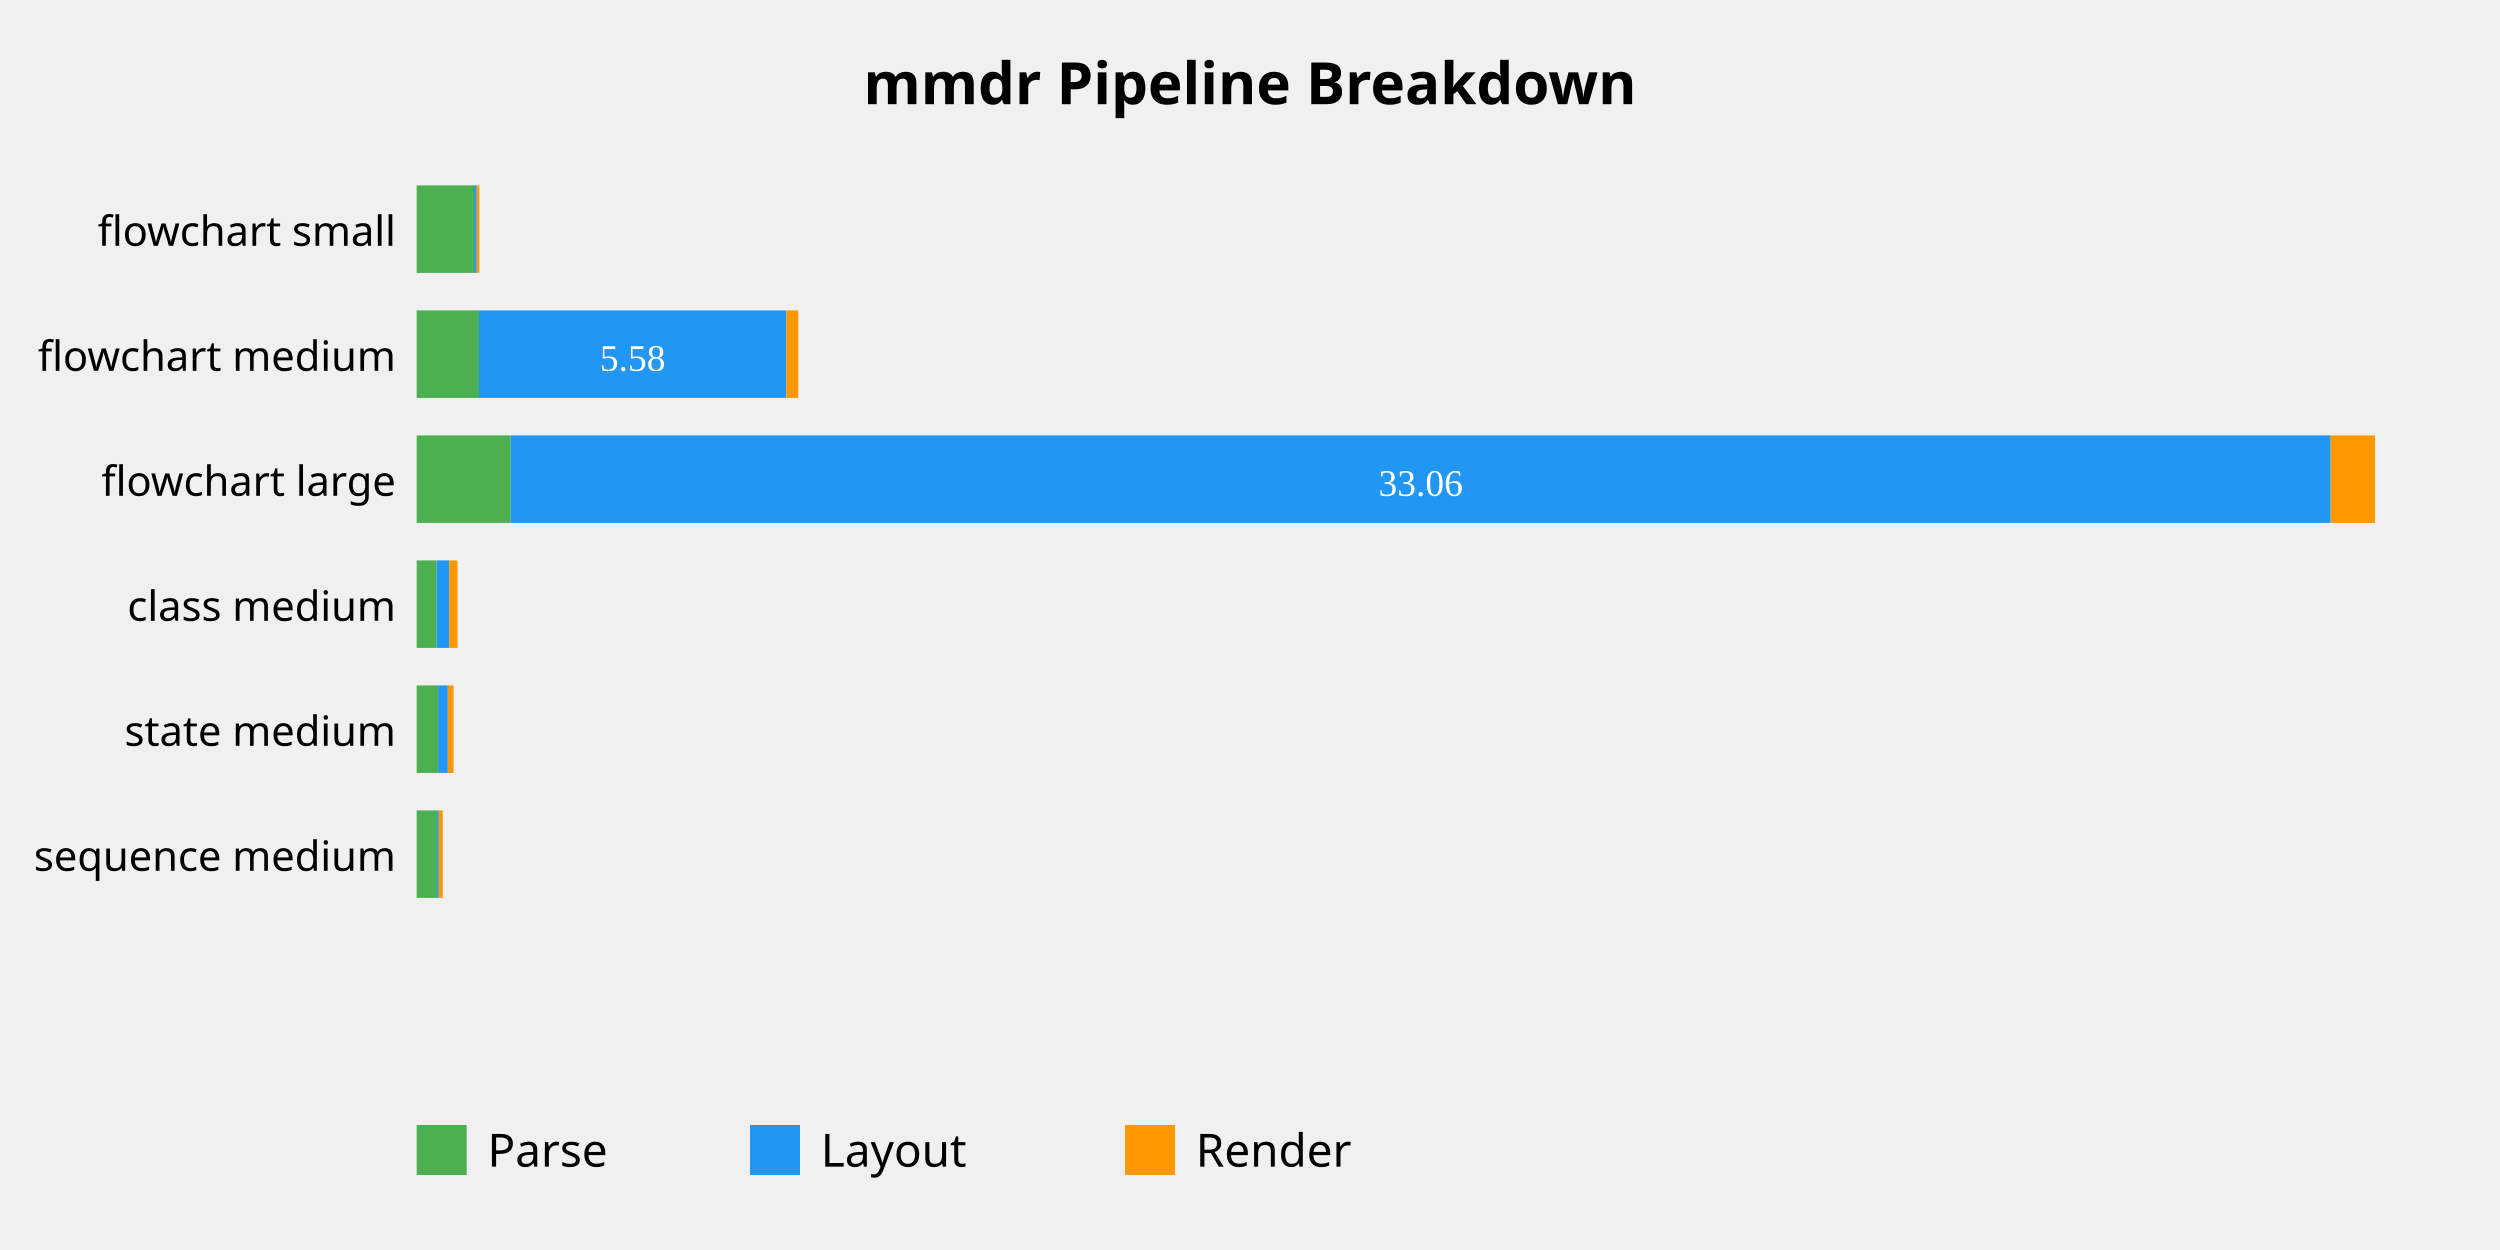
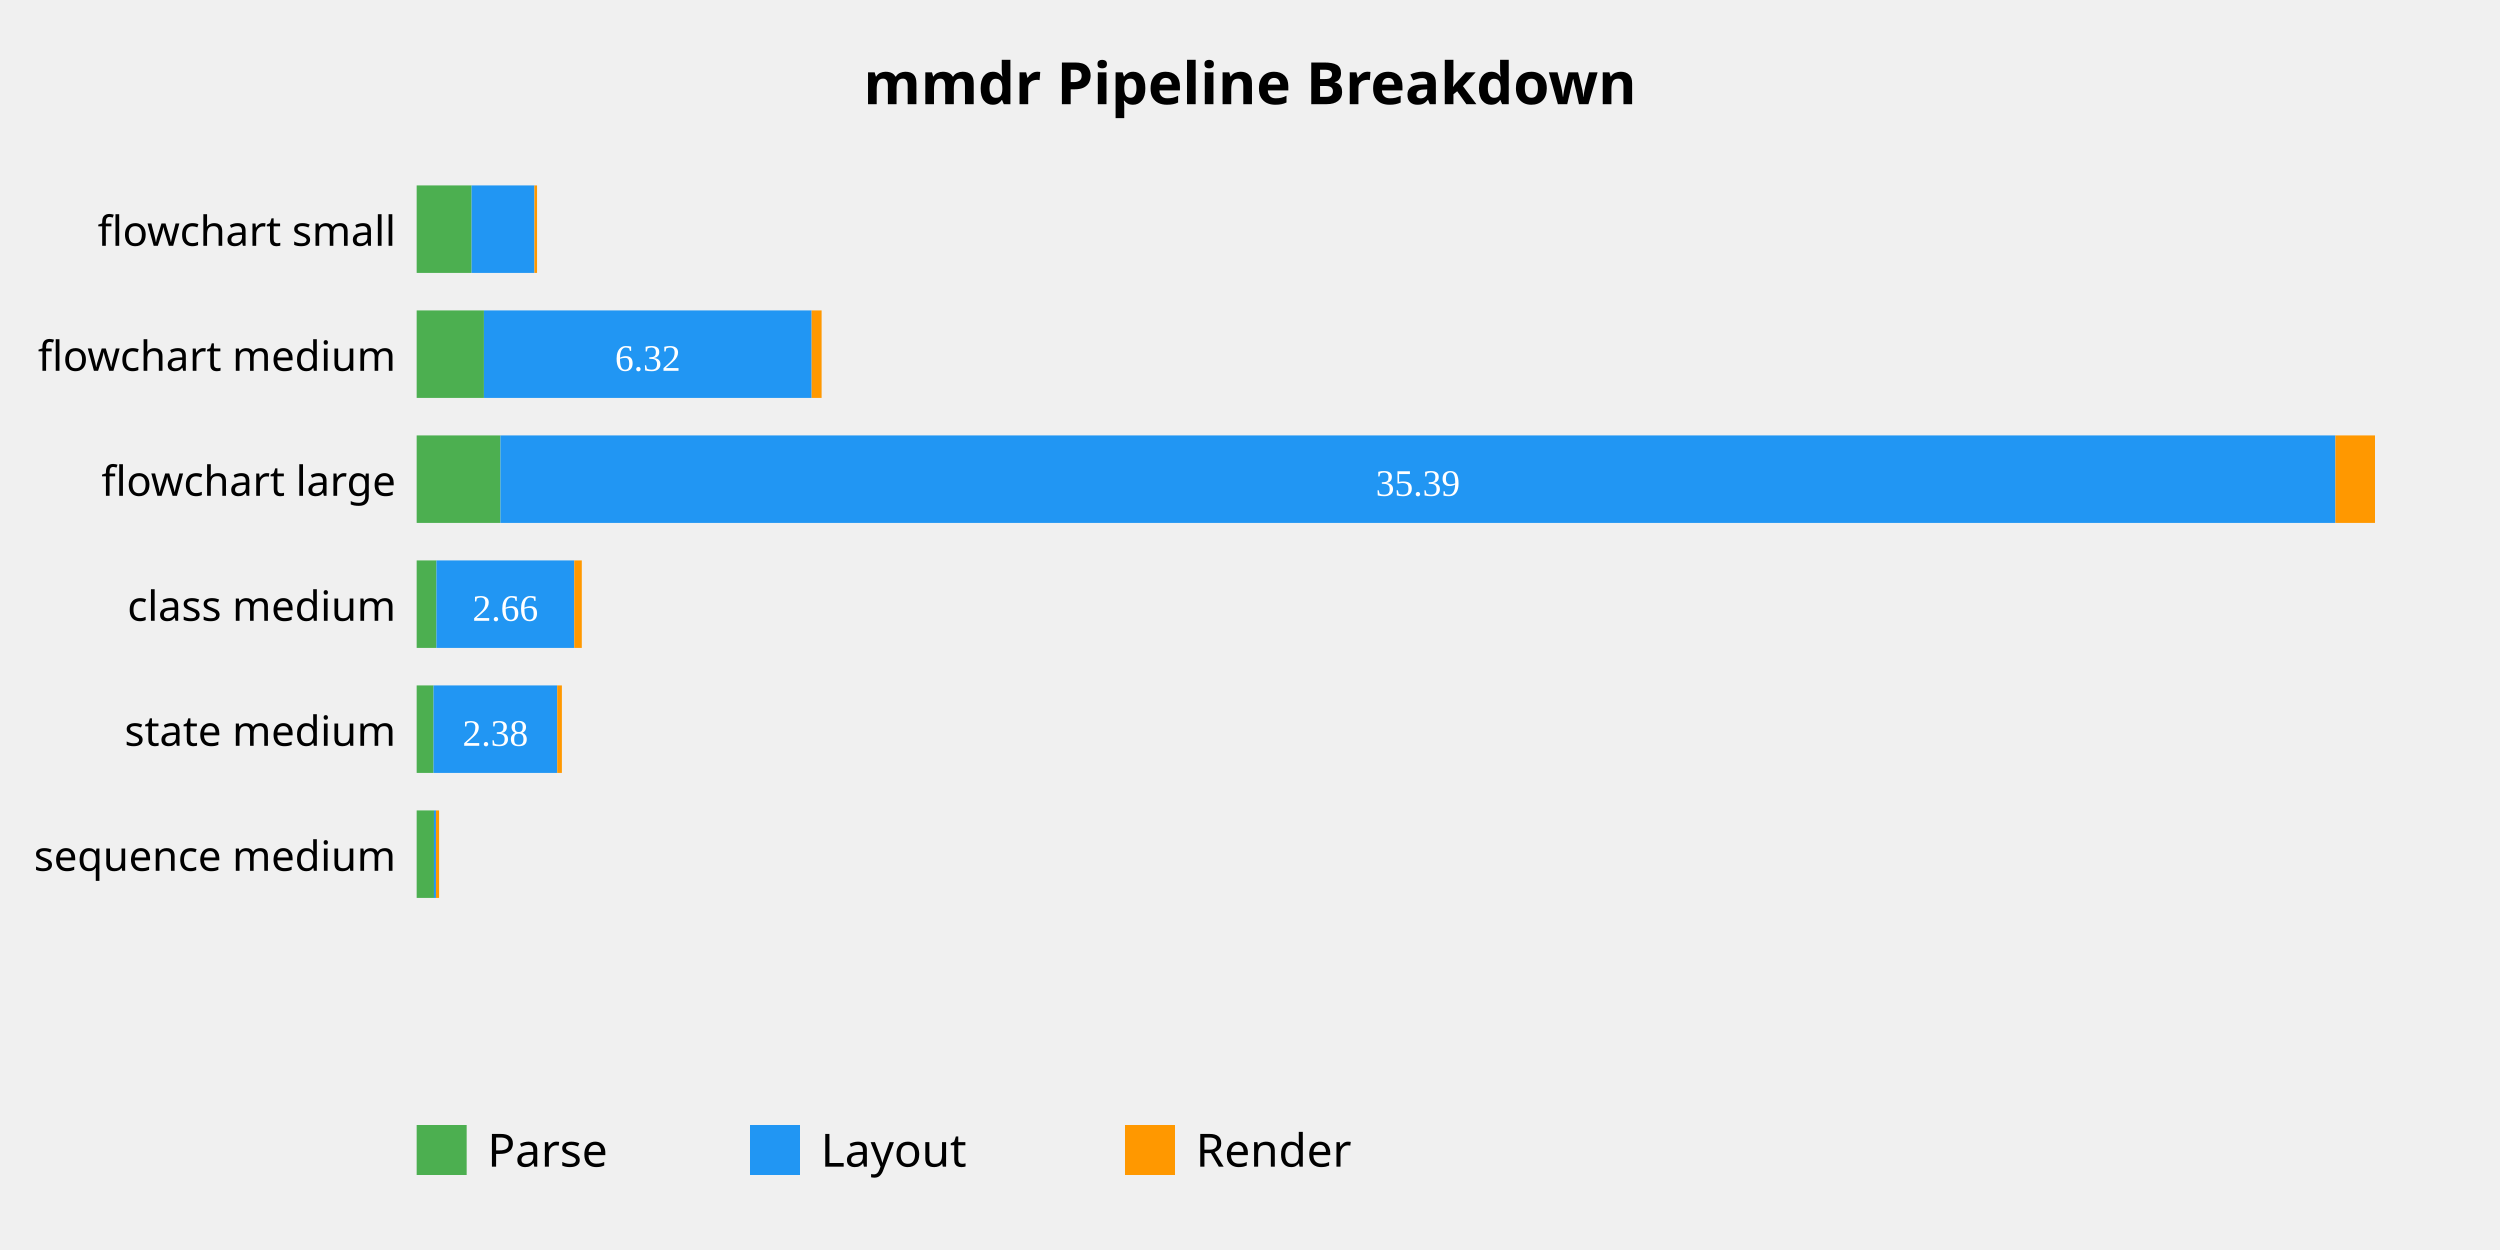
<svg xmlns="http://www.w3.org/2000/svg" viewBox="0 0 600 300">
  <style>
  .title { font: bold 14px sans-serif; }
  .tick-label { font: 10px sans-serif; }
  .legend { font: 11px sans-serif; }
  .bar-parse { fill: #4CAF50; }
  .bar-layout { fill: #2196F3; }
  .bar-render { fill: #FF9800; }
</style>
  <text x="300.0" y="25" text-anchor="middle" class="title">mmdr Pipeline Breakdown</text>
-   <rect x="100" y="44.5" width="13.765" height="21.0" class="bar-parse" />
-   <rect x="113.765" y="44.5" width="0.639" height="21.0" class="bar-layout" />
-   <rect x="114.404" y="44.5" width="0.649" height="21.0" class="bar-render" />
+   <rect x="100" y="44.5" width="13.183" height="21.0" class="bar-parse" />
+   <rect x="113.183" y="44.5" width="15.084" height="21.0" class="bar-layout" />
+   <rect x="128.267" y="44.5" width="0.625" height="21.0" class="bar-render" />
  <text x="95" y="59.0" text-anchor="end" class="tick-label">flowchart small</text>
-   <rect x="100" y="74.5" width="14.959" height="21.0" class="bar-parse" />
-   <rect x="114.959" y="74.5" width="73.752" height="21.0" class="bar-layout" />
-   <text x="151.835" y="89.0" text-anchor="middle" fill="white" font-size="9">5.58</text>
-   <rect x="188.711" y="74.5" width="2.885" height="21.0" class="bar-render" />
+   <rect x="100" y="74.5" width="16.142" height="21.0" class="bar-parse" />
+   <rect x="116.142" y="74.5" width="78.655" height="21.0" class="bar-layout" />
+   <text x="155.469" y="89.0" text-anchor="middle" fill="white" font-size="9">6.32</text>
+   <rect x="194.797" y="74.5" width="2.388" height="21.0" class="bar-render" />
  <text x="95" y="89.0" text-anchor="end" class="tick-label">flowchart medium</text>
-   <rect x="100" y="104.5" width="22.565" height="21.0" class="bar-parse" />
-   <rect x="122.565" y="104.5" width="436.806" height="21.0" class="bar-layout" />
-   <text x="340.968" y="119.0" text-anchor="middle" fill="white" font-size="9">33.06</text>
-   <rect x="559.371" y="104.5" width="10.629" height="21.0" class="bar-render" />
+   <rect x="100" y="104.5" width="20.107" height="21.0" class="bar-parse" />
+   <rect x="120.107" y="104.5" width="440.388" height="21.0" class="bar-layout" />
+   <text x="340.301" y="119.0" text-anchor="middle" fill="white" font-size="9">35.39</text>
+   <rect x="560.495" y="104.5" width="9.505" height="21.0" class="bar-render" />
  <text x="95" y="119.0" text-anchor="end" class="tick-label">flowchart large</text>
-   <rect x="100" y="134.5" width="4.762" height="21.0" class="bar-parse" />
-   <rect x="104.762" y="134.5" width="3.077" height="21.0" class="bar-layout" />
-   <rect x="107.839" y="134.5" width="1.969" height="21.0" class="bar-render" />
+   <rect x="100" y="134.5" width="4.742" height="21.0" class="bar-parse" />
+   <rect x="104.742" y="134.5" width="33.077" height="21.0" class="bar-layout" />
+   <text x="121.28" y="149.0" text-anchor="middle" fill="white" font-size="9">2.66</text>
+   <rect x="137.819" y="134.5" width="1.812" height="21.0" class="bar-render" />
  <text x="95" y="149.0" text-anchor="end" class="tick-label">class medium</text>
-   <rect x="100" y="164.5" width="5.157" height="21.0" class="bar-parse" />
-   <rect x="105.157" y="164.5" width="2.322" height="21.0" class="bar-layout" />
-   <rect x="107.479" y="164.5" width="1.386" height="21.0" class="bar-render" />
+   <rect x="100" y="164.5" width="4.051" height="21.0" class="bar-parse" />
+   <rect x="104.051" y="164.5" width="29.681" height="21.0" class="bar-layout" />
+   <text x="118.891" y="179.0" text-anchor="middle" fill="white" font-size="9">2.38</text>
+   <rect x="133.732" y="164.5" width="1.12" height="21.0" class="bar-render" />
  <text x="95" y="179.0" text-anchor="end" class="tick-label">state medium</text>
-   <rect x="100" y="194.5" width="4.897" height="21.0" class="bar-parse" />
-   <rect x="104.897" y="194.5" width="0.408" height="21.0" class="bar-layout" />
-   <rect x="105.305" y="194.5" width="0.961" height="21.0" class="bar-render" />
+   <rect x="100" y="194.5" width="4.149" height="21.0" class="bar-parse" />
+   <rect x="104.149" y="194.5" width="0.479" height="21.0" class="bar-layout" />
+   <rect x="104.628" y="194.5" width="0.75" height="21.0" class="bar-render" />
  <text x="95" y="209.0" text-anchor="end" class="tick-label">sequence medium</text>
  <rect x="100" y="270" width="12" height="12" class="bar-parse" />
  <text x="117" y="280" class="legend">Parse</text>
  <rect x="180" y="270" width="12" height="12" class="bar-layout" />
  <text x="197" y="280" class="legend">Layout</text>
  <rect x="270" y="270" width="12" height="12" class="bar-render" />
  <text x="287" y="280" class="legend">Render</text>
</svg>
